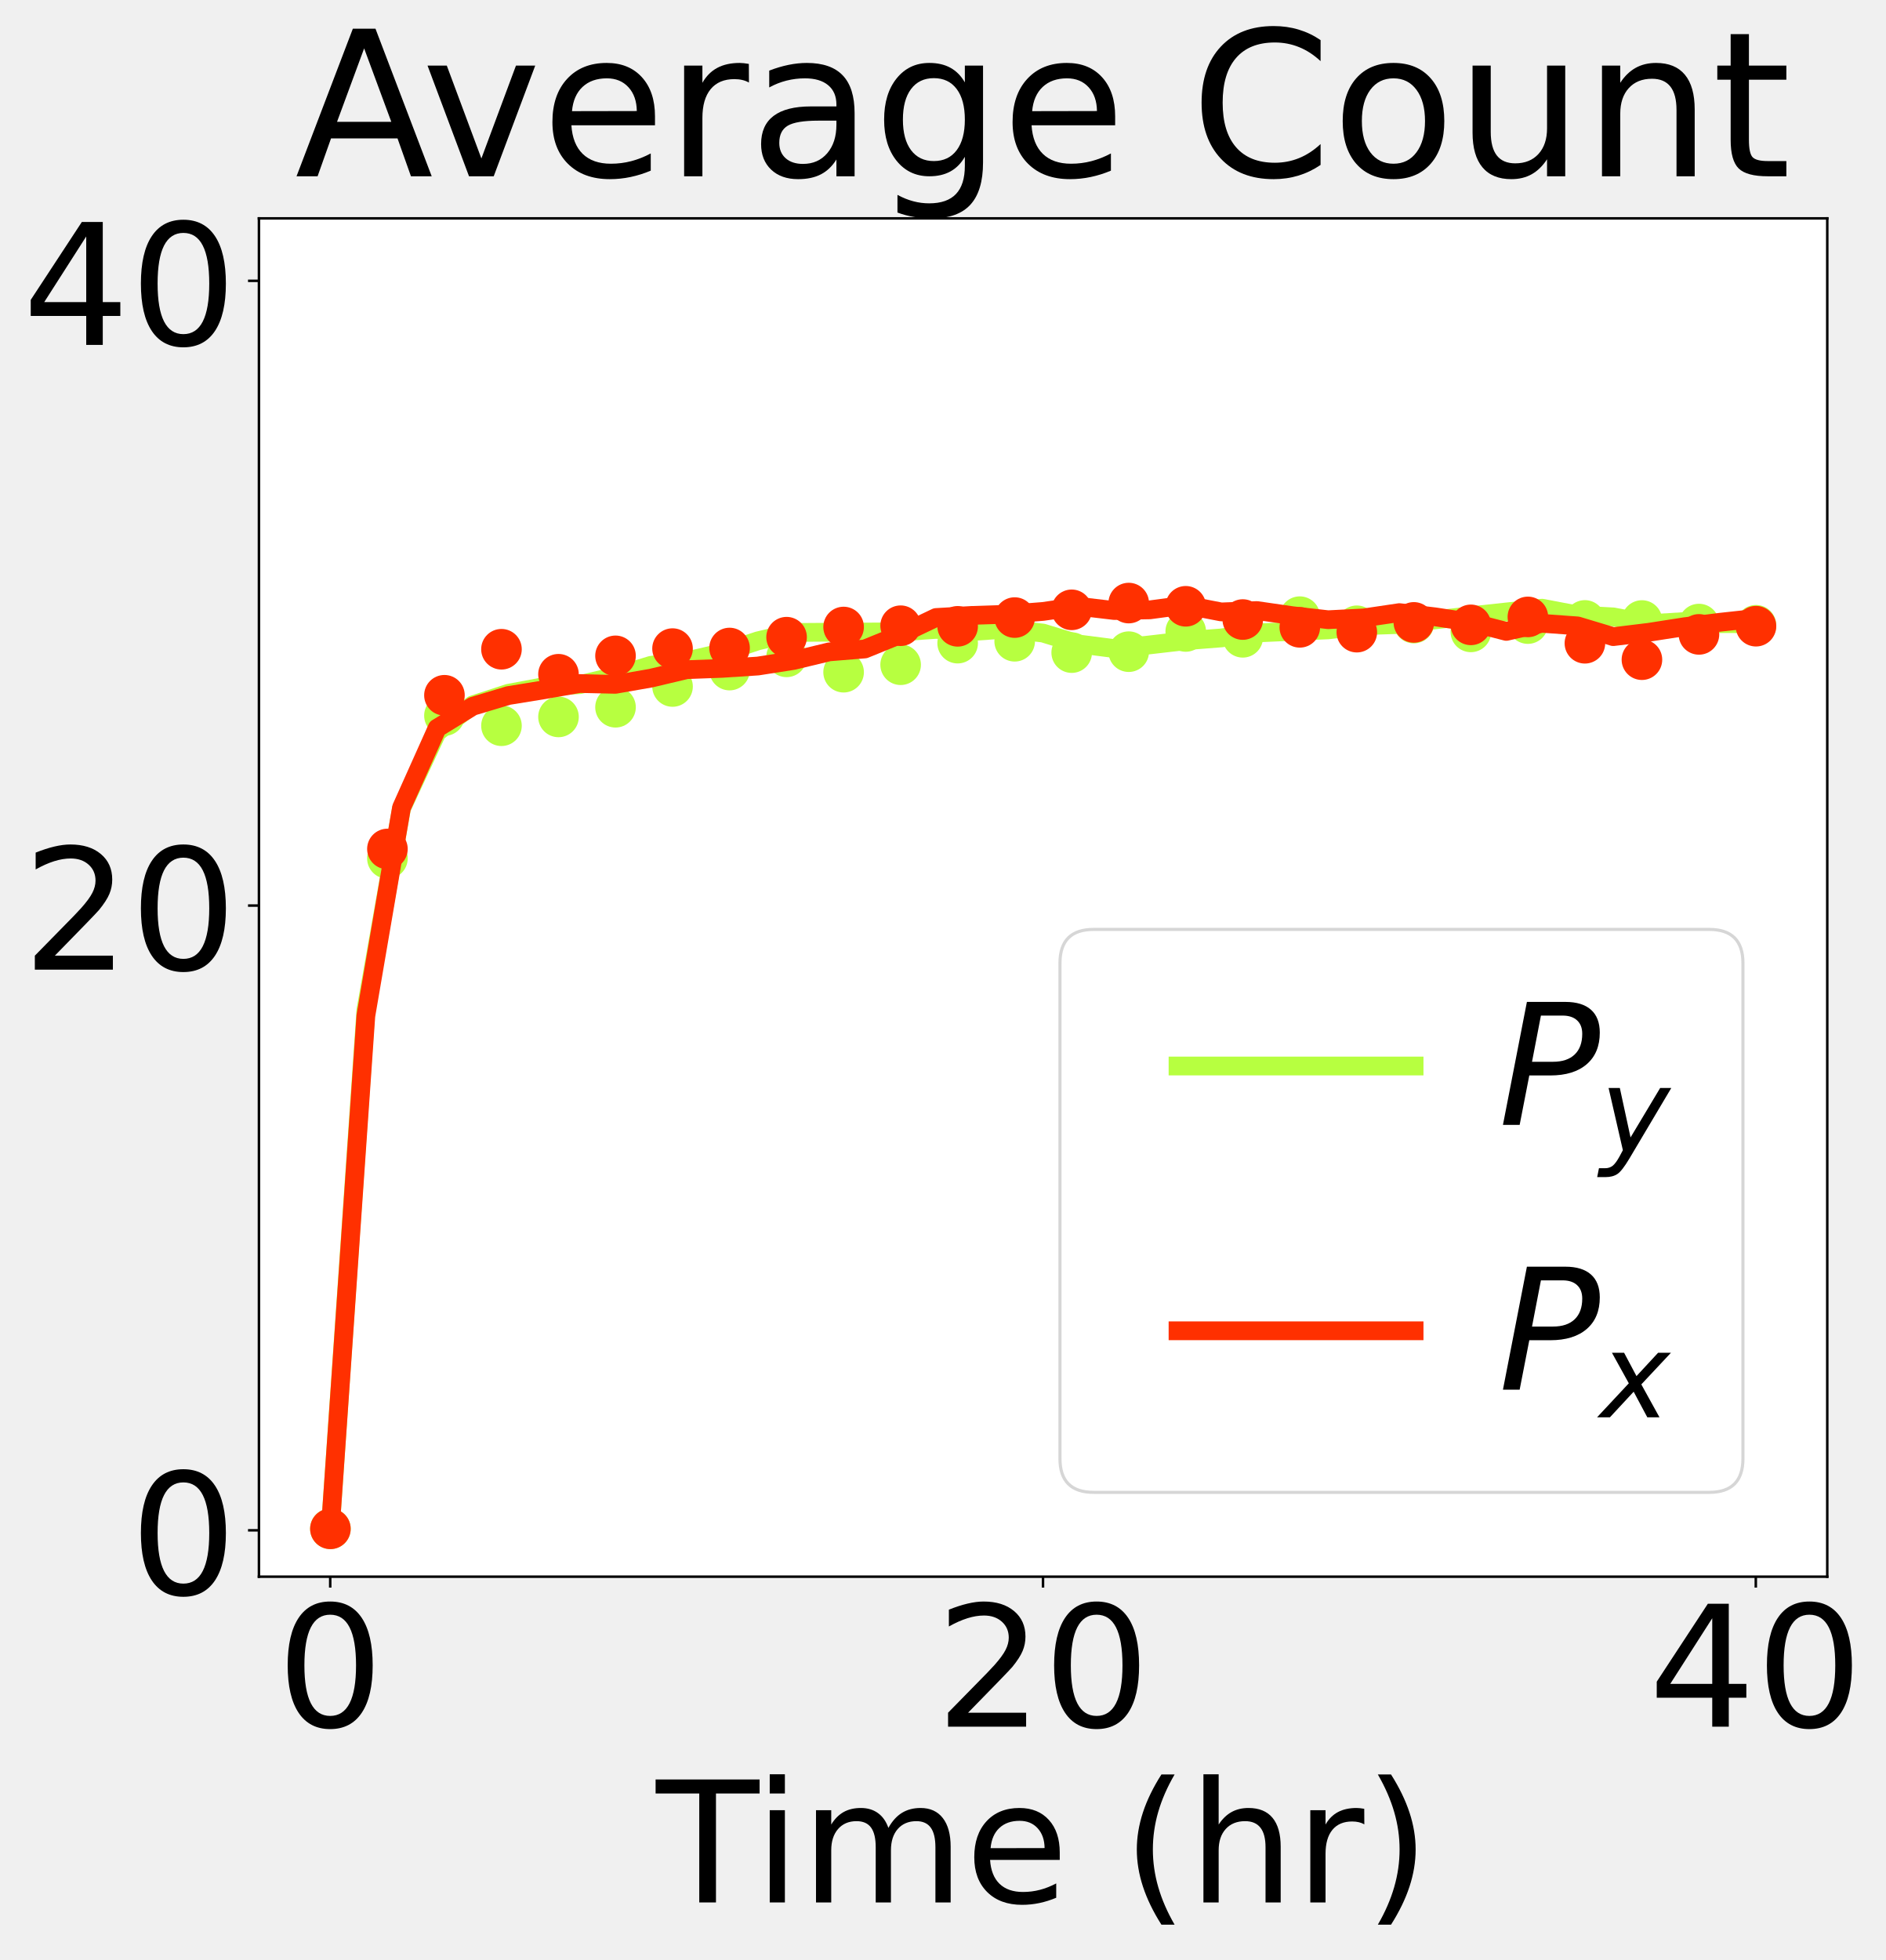
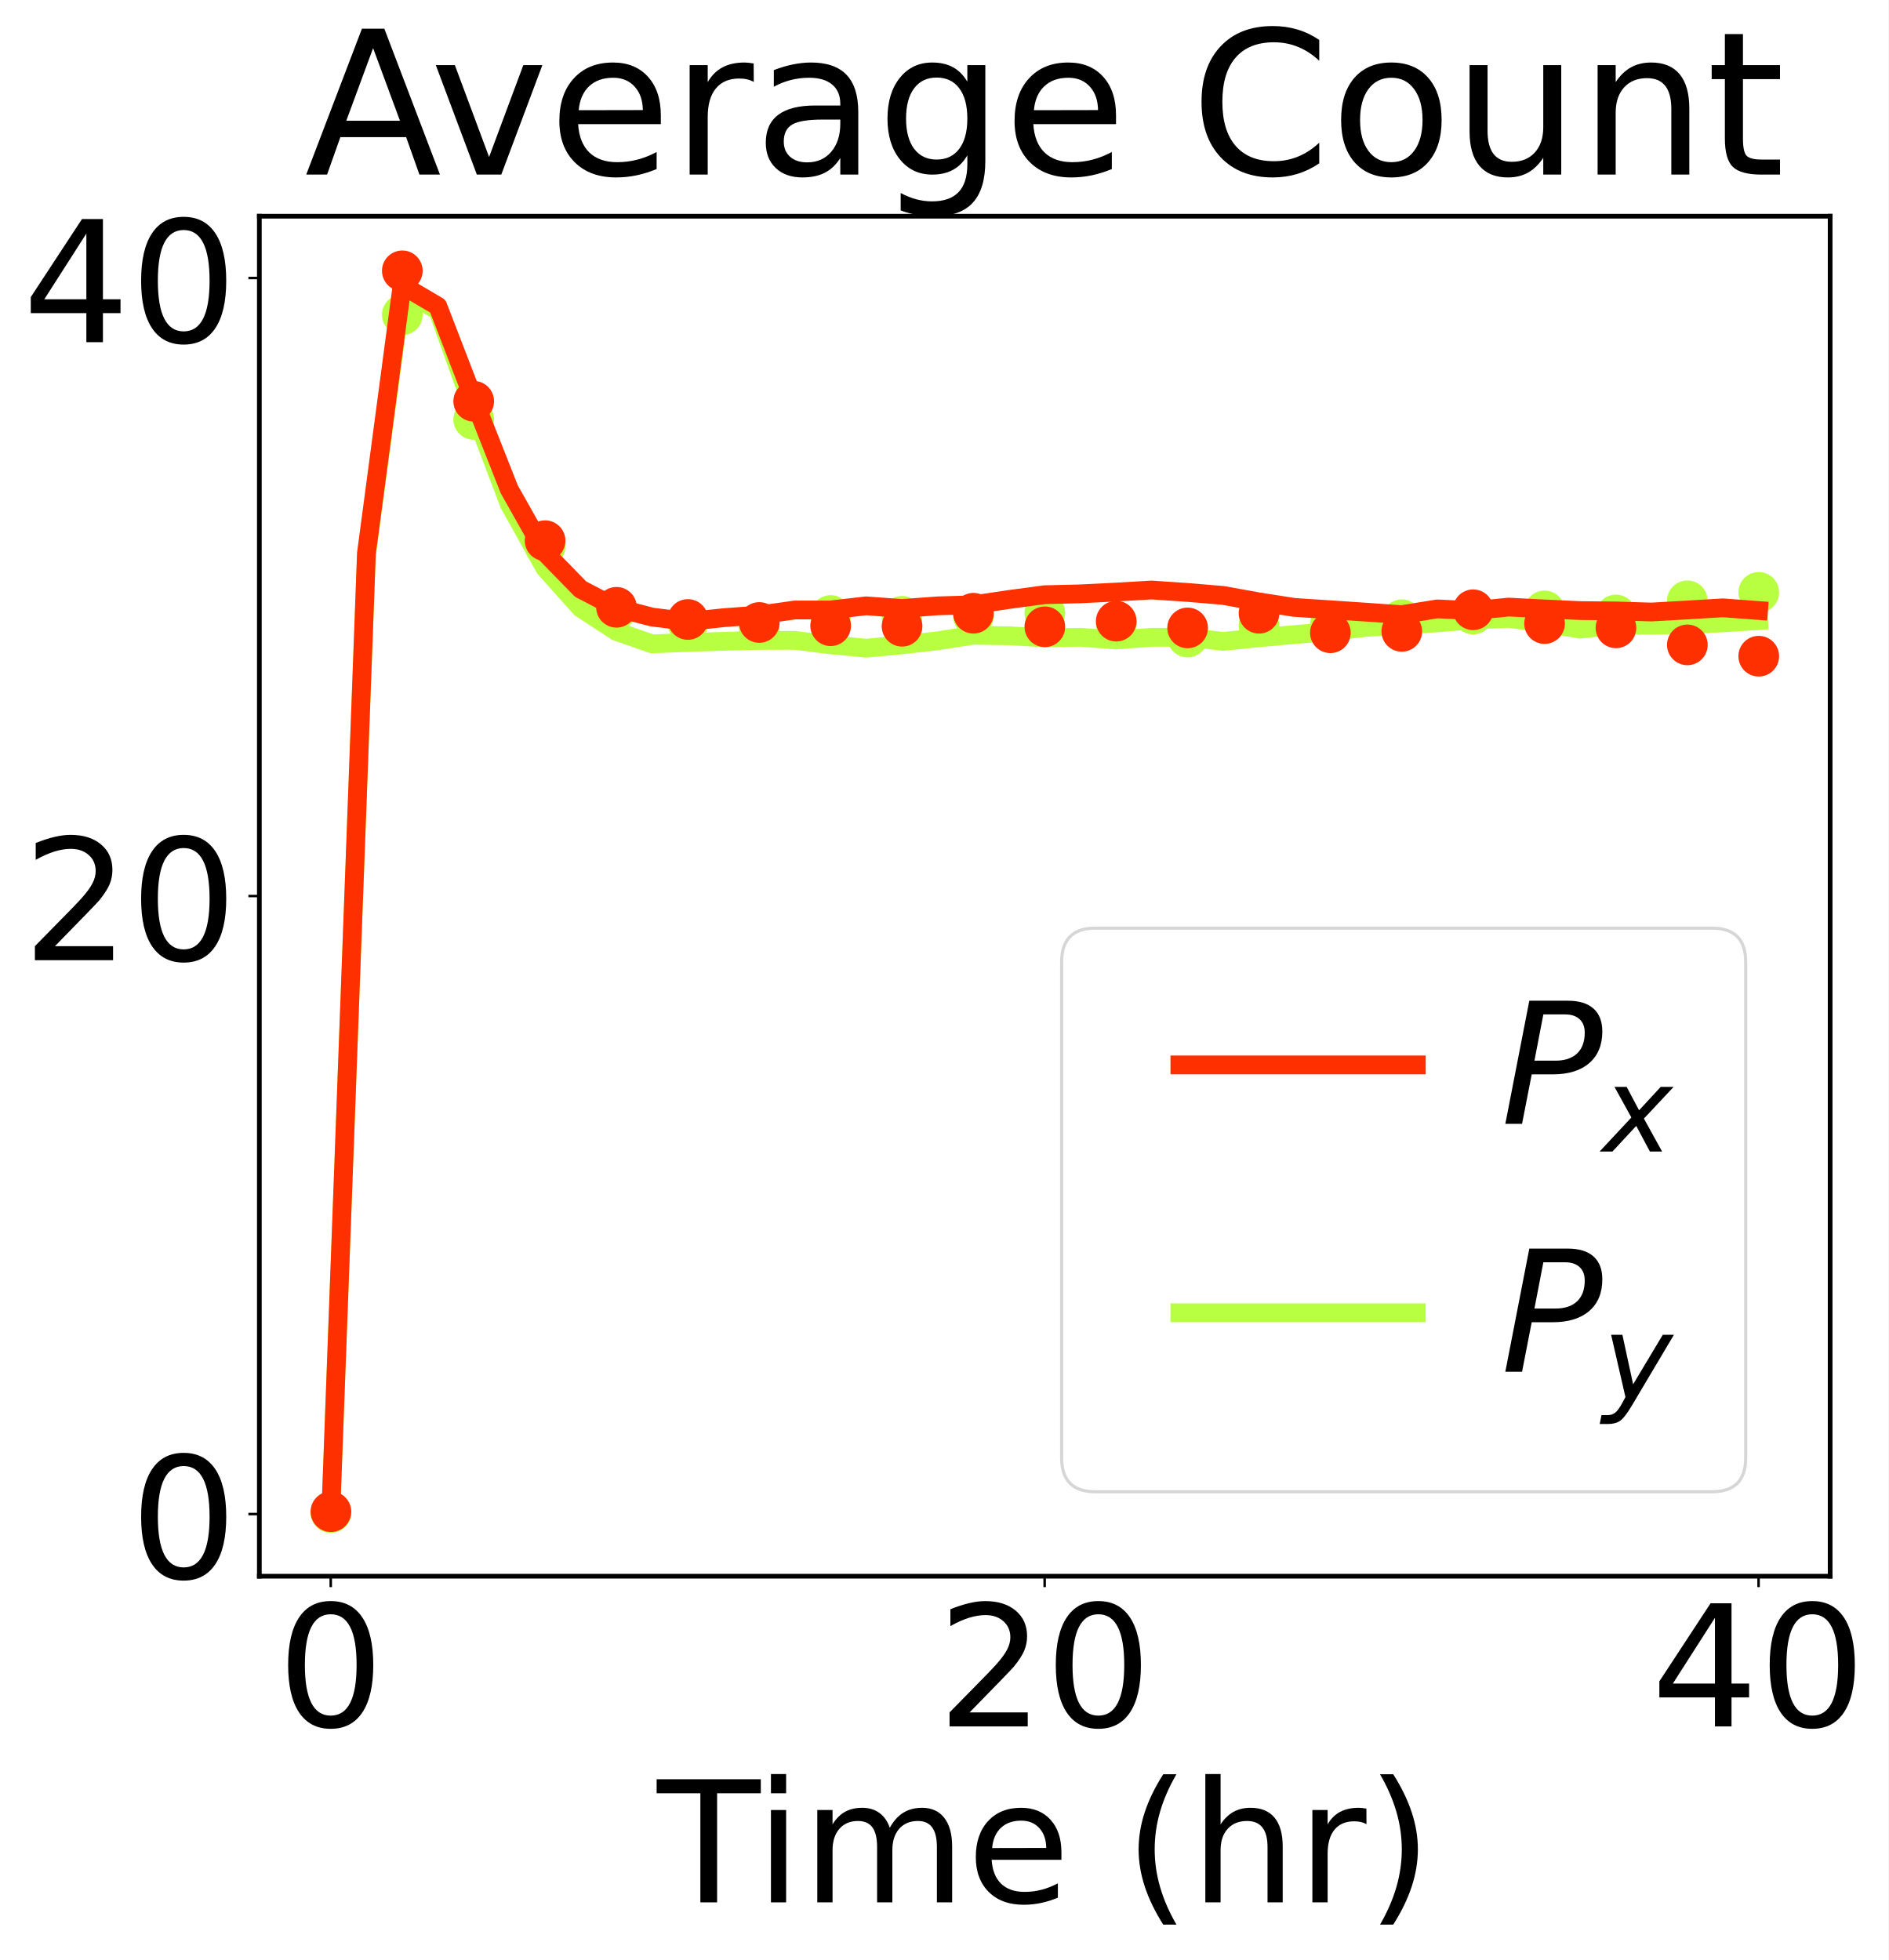
- <svg xmlns="http://www.w3.org/2000/svg" xmlns:xlink="http://www.w3.org/1999/xlink" height="627.518pt" version="1.1" viewBox="0 0 603.788 627.518" width="603.788pt">
+ <svg xmlns="http://www.w3.org/2000/svg" xmlns:xlink="http://www.w3.org/1999/xlink" height="626.744pt" version="1.1" viewBox="0 0 603.788 626.744" width="603.788pt">
  <defs>
    <style type="text/css">*{stroke-linecap:butt;stroke-linejoin:round;}</style>
  </defs>
  <g id="figure_1">
    <g id="patch_1">
-       <path d="M 0 627.518  L 603.788 627.518  L 603.788 0  L 0 0  z " style="fill:none;" />
+       <path d="M 0 626.744  L 603.788 626.744  L 603.788 0  L 0 0  z " style="fill:#ffffff;" />
    </g>
    <g id="axes_1">
      <g id="patch_2">
-         <path d="M 82.915 504.794  L 585.115 504.794  L 585.115 69.914  L 82.915 69.914  z " style="fill:#ffffff;" />
+         <path d="M 82.915 504.02  L 585.115 504.02  L 585.115 69.14  L 82.915 69.14  z " style="fill:#ffffff;" />
+       </g>
+       <g id="line2d_1">
+         <path clip-path="url(#pde1efcbe05)" d="M 105.742 484.143  L 117.154 177.549  L 128.567 92.727  L 139.979 99.277  L 151.391 131.081  L 162.803 161.157  L 174.216 181.674  L 185.628 194.437  L 197.04 201.898  L 208.452 205.882  L 219.864 205.439  L 231.277 205.07  L 242.689 204.789  L 254.101 204.761  L 265.513 206.19  L 276.925 207.265  L 288.338 206.207  L 299.75 204.913  L 311.162 203.127  L 322.574 203.31  L 333.986 203.963  L 345.399 203.785  L 356.811 204.63  L 368.223 203.799  L 379.635 203.786  L 391.048 205.095  L 402.46 203.936  L 413.872 202.921  L 425.284 201.953  L 436.696 200.623  L 448.109 199.838  L 459.521 199.182  L 470.933 198.218  L 482.345 197.747  L 493.757 199.235  L 505.17 201.197  L 516.582 199.877  L 527.994 199.906  L 539.406 199.682  L 550.818 199.18  L 562.231 198.441  " style="fill:none;stroke:#b7ff40;stroke-linecap:square;stroke-width:6;" />
+       </g>
+       <g id="line2d_2">
+         <defs>
+           <path d="M 0 6  C 1.591 6 3.117 5.368 4.243 4.243  C 5.368 3.117 6 1.591 6 0  C 6 -1.591 5.368 -3.117 4.243 -4.243  C 3.117 -5.368 1.591 -6 0 -6  C -1.591 -6 -3.117 -5.368 -4.243 -4.243  C -5.368 -3.117 -6 -1.591 -6 0  C -6 1.591 -5.368 3.117 -4.243 4.243  C -3.117 5.368 -1.591 6 0 6  z " id="meec2ccfedf" style="stroke:#b7ff40;" />
+         </defs>
+         <g clip-path="url(#pde1efcbe05)">
+           <use style="fill:#b7ff40;stroke:#b7ff40;" x="105.799" xlink:href="#meec2ccfedf" y="483.682" />
+           <use style="fill:#b7ff40;stroke:#b7ff40;" x="128.624" xlink:href="#meec2ccfedf" y="100.653" />
+           <use style="fill:#b7ff40;stroke:#b7ff40;" x="151.448" xlink:href="#meec2ccfedf" y="134.115" />
+           <use style="fill:#b7ff40;stroke:#b7ff40;" x="174.273" xlink:href="#meec2ccfedf" y="174.708" />
+           <use style="fill:#b7ff40;stroke:#b7ff40;" x="197.097" xlink:href="#meec2ccfedf" y="194.927" />
+           <use style="fill:#b7ff40;stroke:#b7ff40;" x="219.921" xlink:href="#meec2ccfedf" y="199.249" />
+           <use style="fill:#b7ff40;stroke:#b7ff40;" x="242.746" xlink:href="#meec2ccfedf" y="200.924" />
+           <use style="fill:#b7ff40;stroke:#b7ff40;" x="265.57" xlink:href="#meec2ccfedf" y="196.814" />
+           <use style="fill:#b7ff40;stroke:#b7ff40;" x="288.395" xlink:href="#meec2ccfedf" y="197.088" />
+           <use style="fill:#b7ff40;stroke:#b7ff40;" x="311.219" xlink:href="#meec2ccfedf" y="196.97" />
+           <use style="fill:#b7ff40;stroke:#b7ff40;" x="334.044" xlink:href="#meec2ccfedf" y="195.981" />
+           <use style="fill:#b7ff40;stroke:#b7ff40;" x="356.868" xlink:href="#meec2ccfedf" y="199.272" />
+           <use style="fill:#b7ff40;stroke:#b7ff40;" x="379.692" xlink:href="#meec2ccfedf" y="203.712" />
+           <use style="fill:#b7ff40;stroke:#b7ff40;" x="402.517" xlink:href="#meec2ccfedf" y="200.159" />
+           <use style="fill:#b7ff40;stroke:#b7ff40;" x="425.341" xlink:href="#meec2ccfedf" y="199.548" />
+           <use style="fill:#b7ff40;stroke:#b7ff40;" x="448.166" xlink:href="#meec2ccfedf" y="198.17" />
+           <use style="fill:#b7ff40;stroke:#b7ff40;" x="470.99" xlink:href="#meec2ccfedf" y="196.356" />
+           <use style="fill:#b7ff40;stroke:#b7ff40;" x="493.814" xlink:href="#meec2ccfedf" y="195.343" />
+           <use style="fill:#b7ff40;stroke:#b7ff40;" x="516.639" xlink:href="#meec2ccfedf" y="196.646" />
+           <use style="fill:#b7ff40;stroke:#b7ff40;" x="539.463" xlink:href="#meec2ccfedf" y="192.12" />
+           <use style="fill:#b7ff40;stroke:#b7ff40;" x="562.288" xlink:href="#meec2ccfedf" y="189.421" />
+         </g>
      </g>
      <g id="matplotlib.axis_1">
        <g id="xtick_1">
-           <g id="line2d_1">
-             <defs>
-               <path d="M 0 0  L 0 3.5  " id="mc4b5ff4f6b" style="stroke:#000000;stroke-width:0.8;" />
-             </defs>
-             <g>
-               <use style="stroke:#000000;stroke-width:0.8;" x="105.742" xlink:href="#mc4b5ff4f6b" y="504.794" />
+           <g id="line2d_3">
+             <defs>
+               <path d="M 0 0  L 0 3.5  " id="mbbd17b480e" style="stroke:#000000;stroke-width:0.8;" />
+             </defs>
+             <g>
+               <use style="stroke:#000000;stroke-width:0.8;" x="105.742" xlink:href="#mbbd17b480e" y="504.02" />
            </g>
          </g>
          <g id="text_1">
-             <g transform="translate(88.56352 552.8258)scale(0.54 -0.54)">
+             <g transform="translate(88.56352 552.0516)scale(0.54 -0.54)">
              <defs>
                <path d="M 31.781 66.406  Q 24.172 66.406 20.328 58.906  Q 16.5 51.422 16.5 36.375  Q 16.5 21.391 20.328 13.891  Q 24.172 6.391 31.781 6.391  Q 39.453 6.391 43.281 13.891  Q 47.125 21.391 47.125 36.375  Q 47.125 51.422 43.281 58.906  Q 39.453 66.406 31.781 66.406  z M 31.781 74.219  Q 44.047 74.219 50.516 64.516  Q 56.984 54.828 56.984 36.375  Q 56.984 17.969 50.516 8.266  Q 44.047 -1.422 31.781 -1.422  Q 19.531 -1.422 13.062 8.266  Q 6.594 17.969 6.594 36.375  Q 6.594 54.828 13.062 64.516  Q 19.531 74.219 31.781 74.219  z " id="DejaVuSans-48" />
              </defs>
              <use xlink:href="#DejaVuSans-48" />
            </g>
          </g>
        </g>
        <g id="xtick_2">
-           <g id="line2d_2">
-             <g>
-               <use style="stroke:#000000;stroke-width:0.8;" x="333.986" xlink:href="#mc4b5ff4f6b" y="504.794" />
+           <g id="line2d_4">
+             <g>
+               <use style="stroke:#000000;stroke-width:0.8;" x="333.986" xlink:href="#mbbd17b480e" y="504.02" />
            </g>
          </g>
          <g id="text_2">
-             <g transform="translate(299.629 552.8258)scale(0.54 -0.54)">
+             <g transform="translate(299.629 552.0516)scale(0.54 -0.54)">
              <defs>
                <path d="M 19.188 8.297  L 53.609 8.297  L 53.609 0  L 7.328 0  L 7.328 8.297  Q 12.938 14.109 22.625 23.891  Q 32.328 33.688 34.812 36.531  Q 39.547 41.844 41.422 45.531  Q 43.312 49.219 43.312 52.781  Q 43.312 58.594 39.234 62.25  Q 35.156 65.922 28.609 65.922  Q 23.969 65.922 18.812 64.312  Q 13.672 62.703 7.812 59.422  L 7.812 69.391  Q 13.766 71.781 18.938 73  Q 24.125 74.219 28.422 74.219  Q 39.75 74.219 46.484 68.547  Q 53.219 62.891 53.219 53.422  Q 53.219 48.922 51.531 44.891  Q 49.859 40.875 45.406 35.406  Q 44.188 33.984 37.641 27.219  Q 31.109 20.453 19.188 8.297  z " id="DejaVuSans-50" />
              </defs>
              <use xlink:href="#DejaVuSans-50" />
              <use x="63.623" xlink:href="#DejaVuSans-48" />
            </g>
          </g>
        </g>
        <g id="xtick_3">
-           <g id="line2d_3">
-             <g>
-               <use style="stroke:#000000;stroke-width:0.8;" x="562.231" xlink:href="#mc4b5ff4f6b" y="504.794" />
+           <g id="line2d_5">
+             <g>
+               <use style="stroke:#000000;stroke-width:0.8;" x="562.231" xlink:href="#mbbd17b480e" y="504.02" />
            </g>
          </g>
          <g id="text_3">
-             <g transform="translate(527.8732 552.8258)scale(0.54 -0.54)">
+             <g transform="translate(527.8732 552.0516)scale(0.54 -0.54)">
              <defs>
                <path d="M 37.797 64.312  L 12.891 25.391  L 37.797 25.391  z M 35.203 72.906  L 47.609 72.906  L 47.609 25.391  L 58.016 25.391  L 58.016 17.188  L 47.609 17.188  L 47.609 0  L 37.797 0  L 37.797 17.188  L 4.891 17.188  L 4.891 26.703  z " id="DejaVuSans-52" />
              </defs>
              <use xlink:href="#DejaVuSans-52" />
              <use x="63.623" xlink:href="#DejaVuSans-48" />
            </g>
          </g>
        </g>
        <g id="text_4">
-           <g transform="translate(210.0934 609.0877)scale(0.54 -0.54)">
+           <g transform="translate(210.0934 608.3134)scale(0.54 -0.54)">
            <defs>
              <path d="M -0.297 72.906  L 61.375 72.906  L 61.375 64.594  L 35.5 64.594  L 35.5 0  L 25.594 0  L 25.594 64.594  L -0.297 64.594  z " id="DejaVuSans-84" />
              <path d="M 9.422 54.688  L 18.406 54.688  L 18.406 0  L 9.422 0  z M 9.422 75.984  L 18.406 75.984  L 18.406 64.594  L 9.422 64.594  z " id="DejaVuSans-105" />
              <path d="M 52 44.188  Q 55.375 50.25 60.062 53.125  Q 64.75 56 71.094 56  Q 79.641 56 84.281 50.016  Q 88.922 44.047 88.922 33.016  L 88.922 0  L 79.891 0  L 79.891 32.719  Q 79.891 40.578 77.094 44.375  Q 74.312 48.188 68.609 48.188  Q 61.625 48.188 57.562 43.547  Q 53.516 38.922 53.516 30.906  L 53.516 0  L 44.484 0  L 44.484 32.719  Q 44.484 40.625 41.703 44.406  Q 38.922 48.188 33.109 48.188  Q 26.219 48.188 22.156 43.531  Q 18.109 38.875 18.109 30.906  L 18.109 0  L 9.078 0  L 9.078 54.688  L 18.109 54.688  L 18.109 46.188  Q 21.188 51.219 25.484 53.609  Q 29.781 56 35.688 56  Q 41.656 56 45.828 52.969  Q 50 49.953 52 44.188  z " id="DejaVuSans-109" />
              <path d="M 56.203 29.594  L 56.203 25.203  L 14.891 25.203  Q 15.484 15.922 20.484 11.062  Q 25.484 6.203 34.422 6.203  Q 39.594 6.203 44.453 7.469  Q 49.312 8.734 54.109 11.281  L 54.109 2.781  Q 49.266 0.734 44.188 -0.344  Q 39.109 -1.422 33.891 -1.422  Q 20.797 -1.422 13.156 6.188  Q 5.516 13.812 5.516 26.812  Q 5.516 40.234 12.766 48.109  Q 20.016 56 32.328 56  Q 43.359 56 49.781 48.891  Q 56.203 41.797 56.203 29.594  z M 47.219 32.234  Q 47.125 39.594 43.094 43.984  Q 39.062 48.391 32.422 48.391  Q 24.906 48.391 20.391 44.141  Q 15.875 39.891 15.188 32.172  z " id="DejaVuSans-101" />
              <path id="DejaVuSans-32" />
              <path d="M 31 75.875  Q 24.469 64.656 21.281 53.656  Q 18.109 42.672 18.109 31.391  Q 18.109 20.125 21.312 9.062  Q 24.516 -2 31 -13.188  L 23.188 -13.188  Q 15.875 -1.703 12.234 9.375  Q 8.594 20.453 8.594 31.391  Q 8.594 42.281 12.203 53.312  Q 15.828 64.359 23.188 75.875  z " id="DejaVuSans-40" />
              <path d="M 54.891 33.016  L 54.891 0  L 45.906 0  L 45.906 32.719  Q 45.906 40.484 42.875 44.328  Q 39.844 48.188 33.797 48.188  Q 26.516 48.188 22.312 43.547  Q 18.109 38.922 18.109 30.906  L 18.109 0  L 9.078 0  L 9.078 75.984  L 18.109 75.984  L 18.109 46.188  Q 21.344 51.125 25.703 53.562  Q 30.078 56 35.797 56  Q 45.219 56 50.047 50.172  Q 54.891 44.344 54.891 33.016  z " id="DejaVuSans-104" />
              <path d="M 41.109 46.297  Q 39.594 47.172 37.812 47.578  Q 36.031 48 33.891 48  Q 26.266 48 22.188 43.047  Q 18.109 38.094 18.109 28.812  L 18.109 0  L 9.078 0  L 9.078 54.688  L 18.109 54.688  L 18.109 46.188  Q 20.953 51.172 25.484 53.578  Q 30.031 56 36.531 56  Q 37.453 56 38.578 55.875  Q 39.703 55.766 41.062 55.516  z " id="DejaVuSans-114" />
              <path d="M 8.016 75.875  L 15.828 75.875  Q 23.141 64.359 26.781 53.312  Q 30.422 42.281 30.422 31.391  Q 30.422 20.453 26.781 9.375  Q 23.141 -1.703 15.828 -13.188  L 8.016 -13.188  Q 14.5 -2 17.703 9.062  Q 20.906 20.125 20.906 31.391  Q 20.906 42.672 17.703 53.656  Q 14.5 64.656 8.016 75.875  z " id="DejaVuSans-41" />
            </defs>
            <use xlink:href="#DejaVuSans-84" />
            <use x="57.959" xlink:href="#DejaVuSans-105" />
            <use x="85.742" xlink:href="#DejaVuSans-109" />
            <use x="183.154" xlink:href="#DejaVuSans-101" />
            <use x="244.678" xlink:href="#DejaVuSans-32" />
            <use x="276.465" xlink:href="#DejaVuSans-40" />
            <use x="315.479" xlink:href="#DejaVuSans-104" />
            <use x="378.857" xlink:href="#DejaVuSans-114" />
            <use x="419.971" xlink:href="#DejaVuSans-41" />
          </g>
        </g>
      </g>
      <g id="matplotlib.axis_2">
        <g id="ytick_1">
-           <g id="line2d_4">
-             <defs>
-               <path d="M 0 0  L -3.5 0  " id="maf360fc97d" style="stroke:#000000;stroke-width:0.8;" />
-             </defs>
-             <g>
-               <use style="stroke:#000000;stroke-width:0.8;" x="82.915" xlink:href="#maf360fc97d" y="489.951" />
+           <g id="line2d_6">
+             <defs>
+               <path d="M 0 0  L -3.5 0  " id="m3fa158ce57" style="stroke:#000000;stroke-width:0.8;" />
+             </defs>
+             <g>
+               <use style="stroke:#000000;stroke-width:0.8;" x="82.915" xlink:href="#m3fa158ce57" y="484.143" />
            </g>
          </g>
          <g id="text_5">
-             <g transform="translate(41.5575 510.4665)scale(0.54 -0.54)">
+             <g transform="translate(41.5575 504.6586)scale(0.54 -0.54)">
              <use xlink:href="#DejaVuSans-48" />
            </g>
          </g>
        </g>
        <g id="ytick_2">
-           <g id="line2d_5">
-             <g>
-               <use style="stroke:#000000;stroke-width:0.8;" x="82.915" xlink:href="#maf360fc97d" y="289.933" />
+           <g id="line2d_7">
+             <g>
+               <use style="stroke:#000000;stroke-width:0.8;" x="82.915" xlink:href="#m3fa158ce57" y="286.522" />
            </g>
          </g>
          <g id="text_6">
-             <g transform="translate(7.2 310.4491)scale(0.54 -0.54)">
+             <g transform="translate(7.2 307.0382)scale(0.54 -0.54)">
              <use xlink:href="#DejaVuSans-50" />
              <use x="63.623" xlink:href="#DejaVuSans-48" />
            </g>
          </g>
        </g>
        <g id="ytick_3">
-           <g id="line2d_6">
-             <g>
-               <use style="stroke:#000000;stroke-width:0.8;" x="82.915" xlink:href="#maf360fc97d" y="89.916" />
+           <g id="line2d_8">
+             <g>
+               <use style="stroke:#000000;stroke-width:0.8;" x="82.915" xlink:href="#m3fa158ce57" y="88.902" />
            </g>
          </g>
          <g id="text_7">
-             <g transform="translate(7.2 110.4318)scale(0.54 -0.54)">
+             <g transform="translate(7.2 109.4178)scale(0.54 -0.54)">
              <use xlink:href="#DejaVuSans-52" />
              <use x="63.623" xlink:href="#DejaVuSans-48" />
            </g>
          </g>
        </g>
      </g>
-       <g id="line2d_7">
-         <path clip-path="url(#p587851366c)" d="M 105.742 489.951  L 117.154 323.494  L 128.567 258.828  L 139.979 234.381  L 151.391 225.688  L 162.803 221.957  L 174.216 219.822  L 185.628 219.195  L 197.04 216.494  L 208.452 213.014  L 219.864 211.604  L 231.277 208.966  L 242.689 205.176  L 254.101 202.491  L 265.513 202.413  L 276.925 202.358  L 288.338 202.278  L 299.75 201.506  L 311.162 202.193  L 322.574 201.391  L 333.986 202.681  L 345.399 206.184  L 356.811 207.649  L 368.223 206.461  L 379.635 205.136  L 391.048 204.243  L 402.46 202.643  L 413.872 202.143  L 425.284 201.663  L 436.696 200.311  L 448.109 199.938  L 459.521 198.453  L 470.933 197.15  L 482.345 195.925  L 493.757 194.72  L 505.17 196.89  L 516.582 197.503  L 527.994 199.693  L 539.406 198.99  L 550.818 199.656  L 562.231 199.693  " style="fill:none;stroke:#b7ff40;stroke-linecap:square;stroke-width:6;" />
-       </g>
-       <g id="line2d_8">
-         <defs>
-           <path d="M 0 6  C 1.591 6 3.117 5.368 4.243 4.243  C 5.368 3.117 6 1.591 6 0  C 6 -1.591 5.368 -3.117 4.243 -4.243  C 3.117 -5.368 1.591 -6 0 -6  C -1.591 -6 -3.117 -5.368 -4.243 -4.243  C -5.368 -3.117 -6 -1.591 -6 0  C -6 1.591 -5.368 3.117 -4.243 4.243  C -3.117 5.368 -1.591 6 0 6  z " id="md2cd113897" style="stroke:#b7ff40;" />
-         </defs>
-         <g clip-path="url(#p587851366c)">
-           <use style="fill:#b7ff40;stroke:#b7ff40;" x="105.799" xlink:href="#md2cd113897" y="489.456" />
-           <use style="fill:#b7ff40;stroke:#b7ff40;" x="124.059" xlink:href="#md2cd113897" y="274.833" />
-           <use style="fill:#b7ff40;stroke:#b7ff40;" x="142.318" xlink:href="#md2cd113897" y="229.107" />
-           <use style="fill:#b7ff40;stroke:#b7ff40;" x="160.578" xlink:href="#md2cd113897" y="232.353" />
-           <use style="fill:#b7ff40;stroke:#b7ff40;" x="178.837" xlink:href="#md2cd113897" y="229.529" />
-           <use style="fill:#b7ff40;stroke:#b7ff40;" x="197.097" xlink:href="#md2cd113897" y="226.434" />
-           <use style="fill:#b7ff40;stroke:#b7ff40;" x="215.357" xlink:href="#md2cd113897" y="219.79" />
-           <use style="fill:#b7ff40;stroke:#b7ff40;" x="233.616" xlink:href="#md2cd113897" y="214.534" />
-           <use style="fill:#b7ff40;stroke:#b7ff40;" x="251.876" xlink:href="#md2cd113897" y="210.3" />
-           <use style="fill:#b7ff40;stroke:#b7ff40;" x="270.135" xlink:href="#md2cd113897" y="215.213" />
-           <use style="fill:#b7ff40;stroke:#b7ff40;" x="288.395" xlink:href="#md2cd113897" y="212.82" />
-           <use style="fill:#b7ff40;stroke:#b7ff40;" x="306.654" xlink:href="#md2cd113897" y="205.91" />
-           <use style="fill:#b7ff40;stroke:#b7ff40;" x="324.914" xlink:href="#md2cd113897" y="205.307" />
-           <use style="fill:#b7ff40;stroke:#b7ff40;" x="343.173" xlink:href="#md2cd113897" y="208.943" />
-           <use style="fill:#b7ff40;stroke:#b7ff40;" x="361.433" xlink:href="#md2cd113897" y="208.642" />
-           <use style="fill:#b7ff40;stroke:#b7ff40;" x="379.692" xlink:href="#md2cd113897" y="202.171" />
-           <use style="fill:#b7ff40;stroke:#b7ff40;" x="397.952" xlink:href="#md2cd113897" y="204.038" />
-           <use style="fill:#b7ff40;stroke:#b7ff40;" x="416.211" xlink:href="#md2cd113897" y="197.433" />
-           <use style="fill:#b7ff40;stroke:#b7ff40;" x="434.471" xlink:href="#md2cd113897" y="200.355" />
-           <use style="fill:#b7ff40;stroke:#b7ff40;" x="452.731" xlink:href="#md2cd113897" y="199.48" />
-           <use style="fill:#b7ff40;stroke:#b7ff40;" x="470.99" xlink:href="#md2cd113897" y="202.306" />
-           <use style="fill:#b7ff40;stroke:#b7ff40;" x="489.25" xlink:href="#md2cd113897" y="199.645" />
-           <use style="fill:#b7ff40;stroke:#b7ff40;" x="507.509" xlink:href="#md2cd113897" y="198.639" />
-           <use style="fill:#b7ff40;stroke:#b7ff40;" x="525.769" xlink:href="#md2cd113897" y="198.666" />
-           <use style="fill:#b7ff40;stroke:#b7ff40;" x="544.028" xlink:href="#md2cd113897" y="199.803" />
-           <use style="fill:#b7ff40;stroke:#b7ff40;" x="562.288" xlink:href="#md2cd113897" y="200.196" />
-         </g>
-       </g>
      <g id="line2d_9">
-         <path clip-path="url(#p587851366c)" d="M 105.742 489.951  L 117.154 325.204  L 128.567 258.586  L 139.979 233.126  L 151.391 226.113  L 162.803 222.685  L 174.216 220.835  L 185.628 218.835  L 197.04 219.102  L 208.452 217.115  L 219.864 214.402  L 231.277 213.987  L 242.689 213.239  L 254.101 211.454  L 265.513 208.706  L 276.925 207.776  L 288.338 203.136  L 299.75 197.698  L 311.162 197.033  L 322.574 196.663  L 333.986 195.758  L 345.399 194.12  L 356.811 195.468  L 368.223 195.248  L 379.635 193.71  L 391.048 195.915  L 402.46 195.473  L 413.872 197.123  L 425.284 198.41  L 436.696 197.83  L 448.109 196.135  L 459.521 197.488  L 470.933 199.218  L 482.345 202.151  L 493.757 199.561  L 505.17 200.388  L 516.582 203.826  L 527.994 202.436  L 539.406 200.656  L 550.818 199.218  L 562.231 197.98  " style="fill:none;stroke:#ff3000;stroke-linecap:square;stroke-width:6;" />
+         <path clip-path="url(#pde1efcbe05)" d="M 105.742 484.143  L 117.154 176.932  L 128.567 91.178  L 139.979 97.92  L 151.391 127.504  L 162.803 156.435  L 174.216 176.701  L 185.628 188.388  L 197.04 194.337  L 208.452 197.32  L 219.864 198.747  L 231.277 197.528  L 242.689 196.679  L 254.101 195.055  L 265.513 195.048  L 276.925 193.728  L 288.338 194.578  L 299.75 193.734  L 311.162 193.398  L 322.574 191.702  L 333.986 190.17  L 345.399 189.899  L 356.811 189.324  L 368.223 188.668  L 379.635 189.442  L 391.048 190.396  L 402.46 192.469  L 413.872 194.24  L 425.284 194.978  L 436.696 195.748  L 448.109 196.551  L 459.521 194.709  L 470.933 195.256  L 482.345 194.129  L 493.757 194.715  L 505.17 195.249  L 516.582 195.36  L 527.994 195.703  L 539.406 195.056  L 550.818 194.365  L 562.231 195.219  " style="fill:none;stroke:#ff3000;stroke-linecap:square;stroke-width:6;" />
      </g>
      <g id="line2d_10">
        <defs>
-           <path d="M 0 6  C 1.591 6 3.117 5.368 4.243 4.243  C 5.368 3.117 6 1.591 6 0  C 6 -1.591 5.368 -3.117 4.243 -4.243  C 3.117 -5.368 1.591 -6 0 -6  C -1.591 -6 -3.117 -5.368 -4.243 -4.243  C -5.368 -3.117 -6 -1.591 -6 0  C -6 1.591 -5.368 3.117 -4.243 4.243  C -3.117 5.368 -1.591 6 0 6  z " id="m8ddb14fc9f" style="stroke:#ff3000;" />
+           <path d="M 0 6  C 1.591 6 3.117 5.368 4.243 4.243  C 5.368 3.117 6 1.591 6 0  C 6 -1.591 5.368 -3.117 4.243 -4.243  C 3.117 -5.368 1.591 -6 0 -6  C -1.591 -6 -3.117 -5.368 -4.243 -4.243  C -5.368 -3.117 -6 -1.591 -6 0  C -6 1.591 -5.368 3.117 -4.243 4.243  C -3.117 5.368 -1.591 6 0 6  z " id="m8f4b96910b" style="stroke:#ff3000;" />
        </defs>
-         <g clip-path="url(#p587851366c)">
-           <use style="fill:#ff3000;stroke:#ff3000;" x="105.799" xlink:href="#m8ddb14fc9f" y="489.478" />
-           <use style="fill:#ff3000;stroke:#ff3000;" x="124.059" xlink:href="#m8ddb14fc9f" y="271.809" />
-           <use style="fill:#ff3000;stroke:#ff3000;" x="142.318" xlink:href="#m8ddb14fc9f" y="222.599" />
-           <use style="fill:#ff3000;stroke:#ff3000;" x="160.578" xlink:href="#m8ddb14fc9f" y="207.864" />
-           <use style="fill:#ff3000;stroke:#ff3000;" x="178.837" xlink:href="#m8ddb14fc9f" y="215.871" />
-           <use style="fill:#ff3000;stroke:#ff3000;" x="197.097" xlink:href="#m8ddb14fc9f" y="209.978" />
-           <use style="fill:#ff3000;stroke:#ff3000;" x="215.357" xlink:href="#m8ddb14fc9f" y="207.659" />
-           <use style="fill:#ff3000;stroke:#ff3000;" x="233.616" xlink:href="#m8ddb14fc9f" y="207.472" />
-           <use style="fill:#ff3000;stroke:#ff3000;" x="251.876" xlink:href="#m8ddb14fc9f" y="204.004" />
-           <use style="fill:#ff3000;stroke:#ff3000;" x="270.135" xlink:href="#m8ddb14fc9f" y="200.746" />
-           <use style="fill:#ff3000;stroke:#ff3000;" x="288.395" xlink:href="#m8ddb14fc9f" y="200.334" />
-           <use style="fill:#ff3000;stroke:#ff3000;" x="306.654" xlink:href="#m8ddb14fc9f" y="200.527" />
-           <use style="fill:#ff3000;stroke:#ff3000;" x="324.914" xlink:href="#m8ddb14fc9f" y="197.726" />
-           <use style="fill:#ff3000;stroke:#ff3000;" x="343.173" xlink:href="#m8ddb14fc9f" y="195.242" />
-           <use style="fill:#ff3000;stroke:#ff3000;" x="361.433" xlink:href="#m8ddb14fc9f" y="193.08" />
-           <use style="fill:#ff3000;stroke:#ff3000;" x="379.692" xlink:href="#m8ddb14fc9f" y="194.114" />
-           <use style="fill:#ff3000;stroke:#ff3000;" x="397.952" xlink:href="#m8ddb14fc9f" y="198.355" />
-           <use style="fill:#ff3000;stroke:#ff3000;" x="416.211" xlink:href="#m8ddb14fc9f" y="200.846" />
-           <use style="fill:#ff3000;stroke:#ff3000;" x="434.471" xlink:href="#m8ddb14fc9f" y="202.392" />
-           <use style="fill:#ff3000;stroke:#ff3000;" x="452.731" xlink:href="#m8ddb14fc9f" y="199.271" />
-           <use style="fill:#ff3000;stroke:#ff3000;" x="470.99" xlink:href="#m8ddb14fc9f" y="200.058" />
-           <use style="fill:#ff3000;stroke:#ff3000;" x="489.25" xlink:href="#m8ddb14fc9f" y="197.516" />
-           <use style="fill:#ff3000;stroke:#ff3000;" x="507.509" xlink:href="#m8ddb14fc9f" y="205.947" />
-           <use style="fill:#ff3000;stroke:#ff3000;" x="525.769" xlink:href="#m8ddb14fc9f" y="211.206" />
-           <use style="fill:#ff3000;stroke:#ff3000;" x="544.028" xlink:href="#m8ddb14fc9f" y="203.108" />
-           <use style="fill:#ff3000;stroke:#ff3000;" x="562.288" xlink:href="#m8ddb14fc9f" y="200.484" />
+         <g clip-path="url(#pde1efcbe05)">
+           <use style="fill:#ff3000;stroke:#ff3000;" x="105.799" xlink:href="#m8f4b96910b" y="483.388" />
+           <use style="fill:#ff3000;stroke:#ff3000;" x="128.624" xlink:href="#m8f4b96910b" y="86.599" />
+           <use style="fill:#ff3000;stroke:#ff3000;" x="151.448" xlink:href="#m8f4b96910b" y="128.309" />
+           <use style="fill:#ff3000;stroke:#ff3000;" x="174.273" xlink:href="#m8f4b96910b" y="172.895" />
+           <use style="fill:#ff3000;stroke:#ff3000;" x="197.097" xlink:href="#m8f4b96910b" y="194.195" />
+           <use style="fill:#ff3000;stroke:#ff3000;" x="219.921" xlink:href="#m8f4b96910b" y="198.092" />
+           <use style="fill:#ff3000;stroke:#ff3000;" x="242.746" xlink:href="#m8f4b96910b" y="199.047" />
+           <use style="fill:#ff3000;stroke:#ff3000;" x="265.57" xlink:href="#m8f4b96910b" y="200.089" />
+           <use style="fill:#ff3000;stroke:#ff3000;" x="288.395" xlink:href="#m8f4b96910b" y="200.255" />
+           <use style="fill:#ff3000;stroke:#ff3000;" x="311.219" xlink:href="#m8f4b96910b" y="196.095" />
+           <use style="fill:#ff3000;stroke:#ff3000;" x="334.044" xlink:href="#m8f4b96910b" y="200.429" />
+           <use style="fill:#ff3000;stroke:#ff3000;" x="356.868" xlink:href="#m8f4b96910b" y="198.632" />
+           <use style="fill:#ff3000;stroke:#ff3000;" x="379.692" xlink:href="#m8f4b96910b" y="200.788" />
+           <use style="fill:#ff3000;stroke:#ff3000;" x="402.517" xlink:href="#m8f4b96910b" y="196.105" />
+           <use style="fill:#ff3000;stroke:#ff3000;" x="425.341" xlink:href="#m8f4b96910b" y="202.334" />
+           <use style="fill:#ff3000;stroke:#ff3000;" x="448.166" xlink:href="#m8f4b96910b" y="201.89" />
+           <use style="fill:#ff3000;stroke:#ff3000;" x="470.99" xlink:href="#m8f4b96910b" y="194.986" />
+           <use style="fill:#ff3000;stroke:#ff3000;" x="493.814" xlink:href="#m8f4b96910b" y="199.399" />
+           <use style="fill:#ff3000;stroke:#ff3000;" x="516.639" xlink:href="#m8f4b96910b" y="200.761" />
+           <use style="fill:#ff3000;stroke:#ff3000;" x="539.463" xlink:href="#m8f4b96910b" y="206.212" />
+           <use style="fill:#ff3000;stroke:#ff3000;" x="562.288" xlink:href="#m8f4b96910b" y="209.832" />
        </g>
      </g>
      <g id="patch_3">
-         <path d="M 82.915 504.794  L 82.915 69.914  " style="fill:none;stroke:#000000;stroke-linecap:square;stroke-linejoin:miter;stroke-width:0.8;" />
+         <path d="M 82.915 504.02  L 82.915 69.14  " style="fill:none;stroke:#000000;stroke-linecap:square;stroke-linejoin:miter;stroke-width:1.5;" />
      </g>
      <g id="patch_4">
-         <path d="M 585.115 504.794  L 585.115 69.914  " style="fill:none;stroke:#000000;stroke-linecap:square;stroke-linejoin:miter;stroke-width:0.8;" />
+         <path d="M 585.115 504.02  L 585.115 69.14  " style="fill:none;stroke:#000000;stroke-linecap:square;stroke-linejoin:miter;stroke-width:1.5;" />
      </g>
      <g id="patch_5">
-         <path d="M 82.915 504.794  L 585.115 504.794  " style="fill:none;stroke:#000000;stroke-linecap:square;stroke-linejoin:miter;stroke-width:0.8;" />
+         <path d="M 82.915 504.02  L 585.115 504.02  " style="fill:none;stroke:#000000;stroke-linecap:square;stroke-linejoin:miter;stroke-width:1.5;" />
      </g>
      <g id="patch_6">
-         <path d="M 82.915 69.914  L 585.115 69.914  " style="fill:none;stroke:#000000;stroke-linecap:square;stroke-linejoin:miter;stroke-width:0.8;" />
+         <path d="M 82.915 69.14  L 585.115 69.14  " style="fill:none;stroke:#000000;stroke-linecap:square;stroke-linejoin:miter;stroke-width:1.5;" />
      </g>
      <g id="text_8">
-         <g transform="translate(94.44737 56.43787)scale(0.648 -0.648)">
+         <g transform="translate(97.405 55.83)scale(0.64 -0.64)">
          <defs>
            <path d="M 34.188 63.188  L 20.797 26.906  L 47.609 26.906  z M 28.609 72.906  L 39.797 72.906  L 67.578 0  L 57.328 0  L 50.688 18.703  L 17.828 18.703  L 11.188 0  L 0.781 0  z " id="DejaVuSans-65" />
            <path d="M 2.984 54.688  L 12.5 54.688  L 29.594 8.797  L 46.688 54.688  L 56.203 54.688  L 35.688 0  L 23.484 0  z " id="DejaVuSans-118" />
            <path d="M 34.281 27.484  Q 23.391 27.484 19.188 25  Q 14.984 22.516 14.984 16.5  Q 14.984 11.719 18.141 8.906  Q 21.297 6.109 26.703 6.109  Q 34.188 6.109 38.703 11.406  Q 43.219 16.703 43.219 25.484  L 43.219 27.484  z M 52.203 31.203  L 52.203 0  L 43.219 0  L 43.219 8.297  Q 40.141 3.328 35.547 0.953  Q 30.953 -1.422 24.312 -1.422  Q 15.922 -1.422 10.953 3.297  Q 6 8.016 6 15.922  Q 6 25.141 12.172 29.828  Q 18.359 34.516 30.609 34.516  L 43.219 34.516  L 43.219 35.406  Q 43.219 41.609 39.141 45  Q 35.062 48.391 27.688 48.391  Q 23 48.391 18.547 47.266  Q 14.109 46.141 10.016 43.891  L 10.016 52.203  Q 14.938 54.109 19.578 55.047  Q 24.219 56 28.609 56  Q 40.484 56 46.344 49.844  Q 52.203 43.703 52.203 31.203  z " id="DejaVuSans-97" />
            <path d="M 45.406 27.984  Q 45.406 37.75 41.375 43.109  Q 37.359 48.484 30.078 48.484  Q 22.859 48.484 18.828 43.109  Q 14.797 37.75 14.797 27.984  Q 14.797 18.266 18.828 12.891  Q 22.859 7.516 30.078 7.516  Q 37.359 7.516 41.375 12.891  Q 45.406 18.266 45.406 27.984  z M 54.391 6.781  Q 54.391 -7.172 48.188 -13.984  Q 42 -20.797 29.203 -20.797  Q 24.469 -20.797 20.266 -20.094  Q 16.062 -19.391 12.109 -17.922  L 12.109 -9.188  Q 16.062 -11.328 19.922 -12.344  Q 23.781 -13.375 27.781 -13.375  Q 36.625 -13.375 41.016 -8.766  Q 45.406 -4.156 45.406 5.172  L 45.406 9.625  Q 42.625 4.781 38.281 2.391  Q 33.938 0 27.875 0  Q 17.828 0 11.672 7.656  Q 5.516 15.328 5.516 27.984  Q 5.516 40.672 11.672 48.328  Q 17.828 56 27.875 56  Q 33.938 56 38.281 53.609  Q 42.625 51.219 45.406 46.391  L 45.406 54.688  L 54.391 54.688  z " id="DejaVuSans-103" />
            <path d="M 64.406 67.281  L 64.406 56.891  Q 59.422 61.531 53.781 63.812  Q 48.141 66.109 41.797 66.109  Q 29.297 66.109 22.656 58.469  Q 16.016 50.828 16.016 36.375  Q 16.016 21.969 22.656 14.328  Q 29.297 6.688 41.797 6.688  Q 48.141 6.688 53.781 8.984  Q 59.422 11.281 64.406 15.922  L 64.406 5.609  Q 59.234 2.094 53.438 0.328  Q 47.656 -1.422 41.219 -1.422  Q 24.656 -1.422 15.125 8.703  Q 5.609 18.844 5.609 36.375  Q 5.609 53.953 15.125 64.078  Q 24.656 74.219 41.219 74.219  Q 47.75 74.219 53.531 72.484  Q 59.328 70.75 64.406 67.281  z " id="DejaVuSans-67" />
            <path d="M 30.609 48.391  Q 23.391 48.391 19.188 42.75  Q 14.984 37.109 14.984 27.297  Q 14.984 17.484 19.156 11.844  Q 23.344 6.203 30.609 6.203  Q 37.797 6.203 41.984 11.859  Q 46.188 17.531 46.188 27.297  Q 46.188 37.016 41.984 42.703  Q 37.797 48.391 30.609 48.391  z M 30.609 56  Q 42.328 56 49.016 48.375  Q 55.719 40.766 55.719 27.297  Q 55.719 13.875 49.016 6.219  Q 42.328 -1.422 30.609 -1.422  Q 18.844 -1.422 12.172 6.219  Q 5.516 13.875 5.516 27.297  Q 5.516 40.766 12.172 48.375  Q 18.844 56 30.609 56  z " id="DejaVuSans-111" />
            <path d="M 8.5 21.578  L 8.5 54.688  L 17.484 54.688  L 17.484 21.922  Q 17.484 14.156 20.5 10.266  Q 23.531 6.391 29.594 6.391  Q 36.859 6.391 41.078 11.031  Q 45.312 15.672 45.312 23.688  L 45.312 54.688  L 54.297 54.688  L 54.297 0  L 45.312 0  L 45.312 8.406  Q 42.047 3.422 37.719 1  Q 33.406 -1.422 27.688 -1.422  Q 18.266 -1.422 13.375 4.438  Q 8.5 10.297 8.5 21.578  z M 31.109 56  z " id="DejaVuSans-117" />
            <path d="M 54.891 33.016  L 54.891 0  L 45.906 0  L 45.906 32.719  Q 45.906 40.484 42.875 44.328  Q 39.844 48.188 33.797 48.188  Q 26.516 48.188 22.312 43.547  Q 18.109 38.922 18.109 30.906  L 18.109 0  L 9.078 0  L 9.078 54.688  L 18.109 54.688  L 18.109 46.188  Q 21.344 51.125 25.703 53.562  Q 30.078 56 35.797 56  Q 45.219 56 50.047 50.172  Q 54.891 44.344 54.891 33.016  z " id="DejaVuSans-110" />
            <path d="M 18.312 70.219  L 18.312 54.688  L 36.812 54.688  L 36.812 47.703  L 18.312 47.703  L 18.312 18.016  Q 18.312 11.328 20.141 9.422  Q 21.969 7.516 27.594 7.516  L 36.812 7.516  L 36.812 0  L 27.594 0  Q 17.188 0 13.234 3.875  Q 9.281 7.766 9.281 18.016  L 9.281 47.703  L 2.688 47.703  L 2.688 54.688  L 9.281 54.688  L 9.281 70.219  z " id="DejaVuSans-116" />
          </defs>
          <use xlink:href="#DejaVuSans-65" />
          <use x="62.533" xlink:href="#DejaVuSans-118" />
          <use x="121.713" xlink:href="#DejaVuSans-101" />
          <use x="183.236" xlink:href="#DejaVuSans-114" />
          <use x="224.35" xlink:href="#DejaVuSans-97" />
          <use x="285.629" xlink:href="#DejaVuSans-103" />
          <use x="349.105" xlink:href="#DejaVuSans-101" />
          <use x="410.629" xlink:href="#DejaVuSans-32" />
          <use x="442.416" xlink:href="#DejaVuSans-67" />
          <use x="512.24" xlink:href="#DejaVuSans-111" />
          <use x="573.422" xlink:href="#DejaVuSans-117" />
          <use x="636.801" xlink:href="#DejaVuSans-110" />
          <use x="700.18" xlink:href="#DejaVuSans-116" />
        </g>
      </g>
      <g id="legend_1">
        <g id="patch_7">
-           <path d="M 350.215 477.794  L 547.315 477.794  Q 558.115 477.794 558.115 466.994  L 558.115 308.361  Q 558.115 297.561 547.315 297.561  L 350.215 297.561  Q 339.415 297.561 339.415 308.361  L 339.415 466.994  Q 339.415 477.794 350.215 477.794  z " style="fill:#ffffff;opacity:0.8;stroke:#cccccc;stroke-linejoin:miter;" />
+           <path d="M 350.215 477.02  L 547.315 477.02  Q 558.115 477.02 558.115 466.22  L 558.115 307.587  Q 558.115 296.787 547.315 296.787  L 350.215 296.787  Q 339.415 296.787 339.415 307.587  L 339.415 466.22  Q 339.415 477.02 350.215 477.02  z " style="fill:#ffffff;opacity:0.8;stroke:#cccccc;stroke-linejoin:miter;" />
        </g>
        <g id="line2d_11">
-           <path d="M 377.215 341.292  L 452.815 341.292  " style="fill:none;stroke:#b7ff40;stroke-linecap:square;stroke-width:6;" />
+           <path d="M 377.215 340.518  L 452.815 340.518  " style="fill:none;stroke:#ff3000;stroke-linecap:square;stroke-width:6;" />
        </g>
        <g id="line2d_12" />
        <g id="text_9">
-           <g transform="translate(479.815 360.1924)scale(0.54 -0.54)">
+           <g transform="translate(479.815 359.4181)scale(0.54 -0.54)">
            <defs>
              <path d="M 16.891 72.906  L 39.703 72.906  Q 49.656 72.906 54.875 68.266  Q 60.109 63.625 60.109 54.688  Q 60.109 42.672 52.391 35.984  Q 44.672 29.297 30.719 29.297  L 18.312 29.297  L 12.594 0  L 2.688 0  z M 25.203 64.797  L 19.922 37.406  L 32.328 37.406  Q 40.719 37.406 45.203 41.703  Q 49.703 46 49.703 54  Q 49.703 59.125 46.656 61.953  Q 43.609 64.797 38.094 64.797  z " id="DejaVuSans-Oblique-80" />
+               <path d="M 60.016 54.688  L 34.906 27.875  L 50.297 0  L 39.984 0  L 28.422 21.688  L 8.297 0  L -2.594 0  L 24.312 28.812  L 10.016 54.688  L 20.312 54.688  L 30.812 34.906  L 49.125 54.688  z " id="DejaVuSans-Oblique-120" />
+             </defs>
+             <use transform="translate(0 0.09375)" xlink:href="#DejaVuSans-Oblique-80" />
+             <use transform="translate(60.30273 -16.3125)scale(0.7)" xlink:href="#DejaVuSans-Oblique-120" />
+           </g>
+         </g>
+         <g id="line2d_13">
+           <path d="M 377.215 419.78  L 452.815 419.78  " style="fill:none;stroke:#b7ff40;stroke-linecap:square;stroke-width:6;" />
+         </g>
+         <g id="line2d_14" />
+         <g id="text_10">
+           <g transform="translate(479.815 438.68)scale(0.54 -0.54)">
+             <defs>
              <path d="M 24.812 -5.078  Q 18.562 -15.578 14.625 -18.188  Q 10.688 -20.797 4.594 -20.797  L -2.484 -20.797  L -0.984 -13.281  L 4.203 -13.281  Q 7.953 -13.281 10.594 -11.234  Q 13.234 -9.188 16.5 -3.219  L 19.281 2  L 7.172 54.688  L 16.703 54.688  L 25.781 12.797  L 50.875 54.688  L 60.297 54.688  z " id="DejaVuSans-Oblique-121" />
            </defs>
            <use transform="translate(0 0.09375)" xlink:href="#DejaVuSans-Oblique-80" />
            <use transform="translate(60.30273 -16.3125)scale(0.7)" xlink:href="#DejaVuSans-Oblique-121" />
-           </g>
-         </g>
-         <g id="line2d_13">
-           <path d="M 377.215 426.064  L 452.815 426.064  " style="fill:none;stroke:#ff3000;stroke-linecap:square;stroke-width:6;" />
-         </g>
-         <g id="line2d_14" />
-         <g id="text_10">
-           <g transform="translate(479.815 444.9639)scale(0.54 -0.54)">
-             <defs>
-               <path d="M 60.016 54.688  L 34.906 27.875  L 50.297 0  L 39.984 0  L 28.422 21.688  L 8.297 0  L -2.594 0  L 24.312 28.812  L 10.016 54.688  L 20.312 54.688  L 30.812 34.906  L 49.125 54.688  z " id="DejaVuSans-Oblique-120" />
-             </defs>
-             <use transform="translate(0 0.09375)" xlink:href="#DejaVuSans-Oblique-80" />
-             <use transform="translate(60.30273 -16.3125)scale(0.7)" xlink:href="#DejaVuSans-Oblique-120" />
          </g>
        </g>
      </g>
    </g>
  </g>
  <defs>
-     <clipPath id="p587851366c">
-       <rect height="434.88" width="502.2" x="82.915" y="69.914" />
+     <clipPath id="pde1efcbe05">
+       <rect height="434.88" width="502.2" x="82.915" y="69.14" />
    </clipPath>
  </defs>
</svg>
